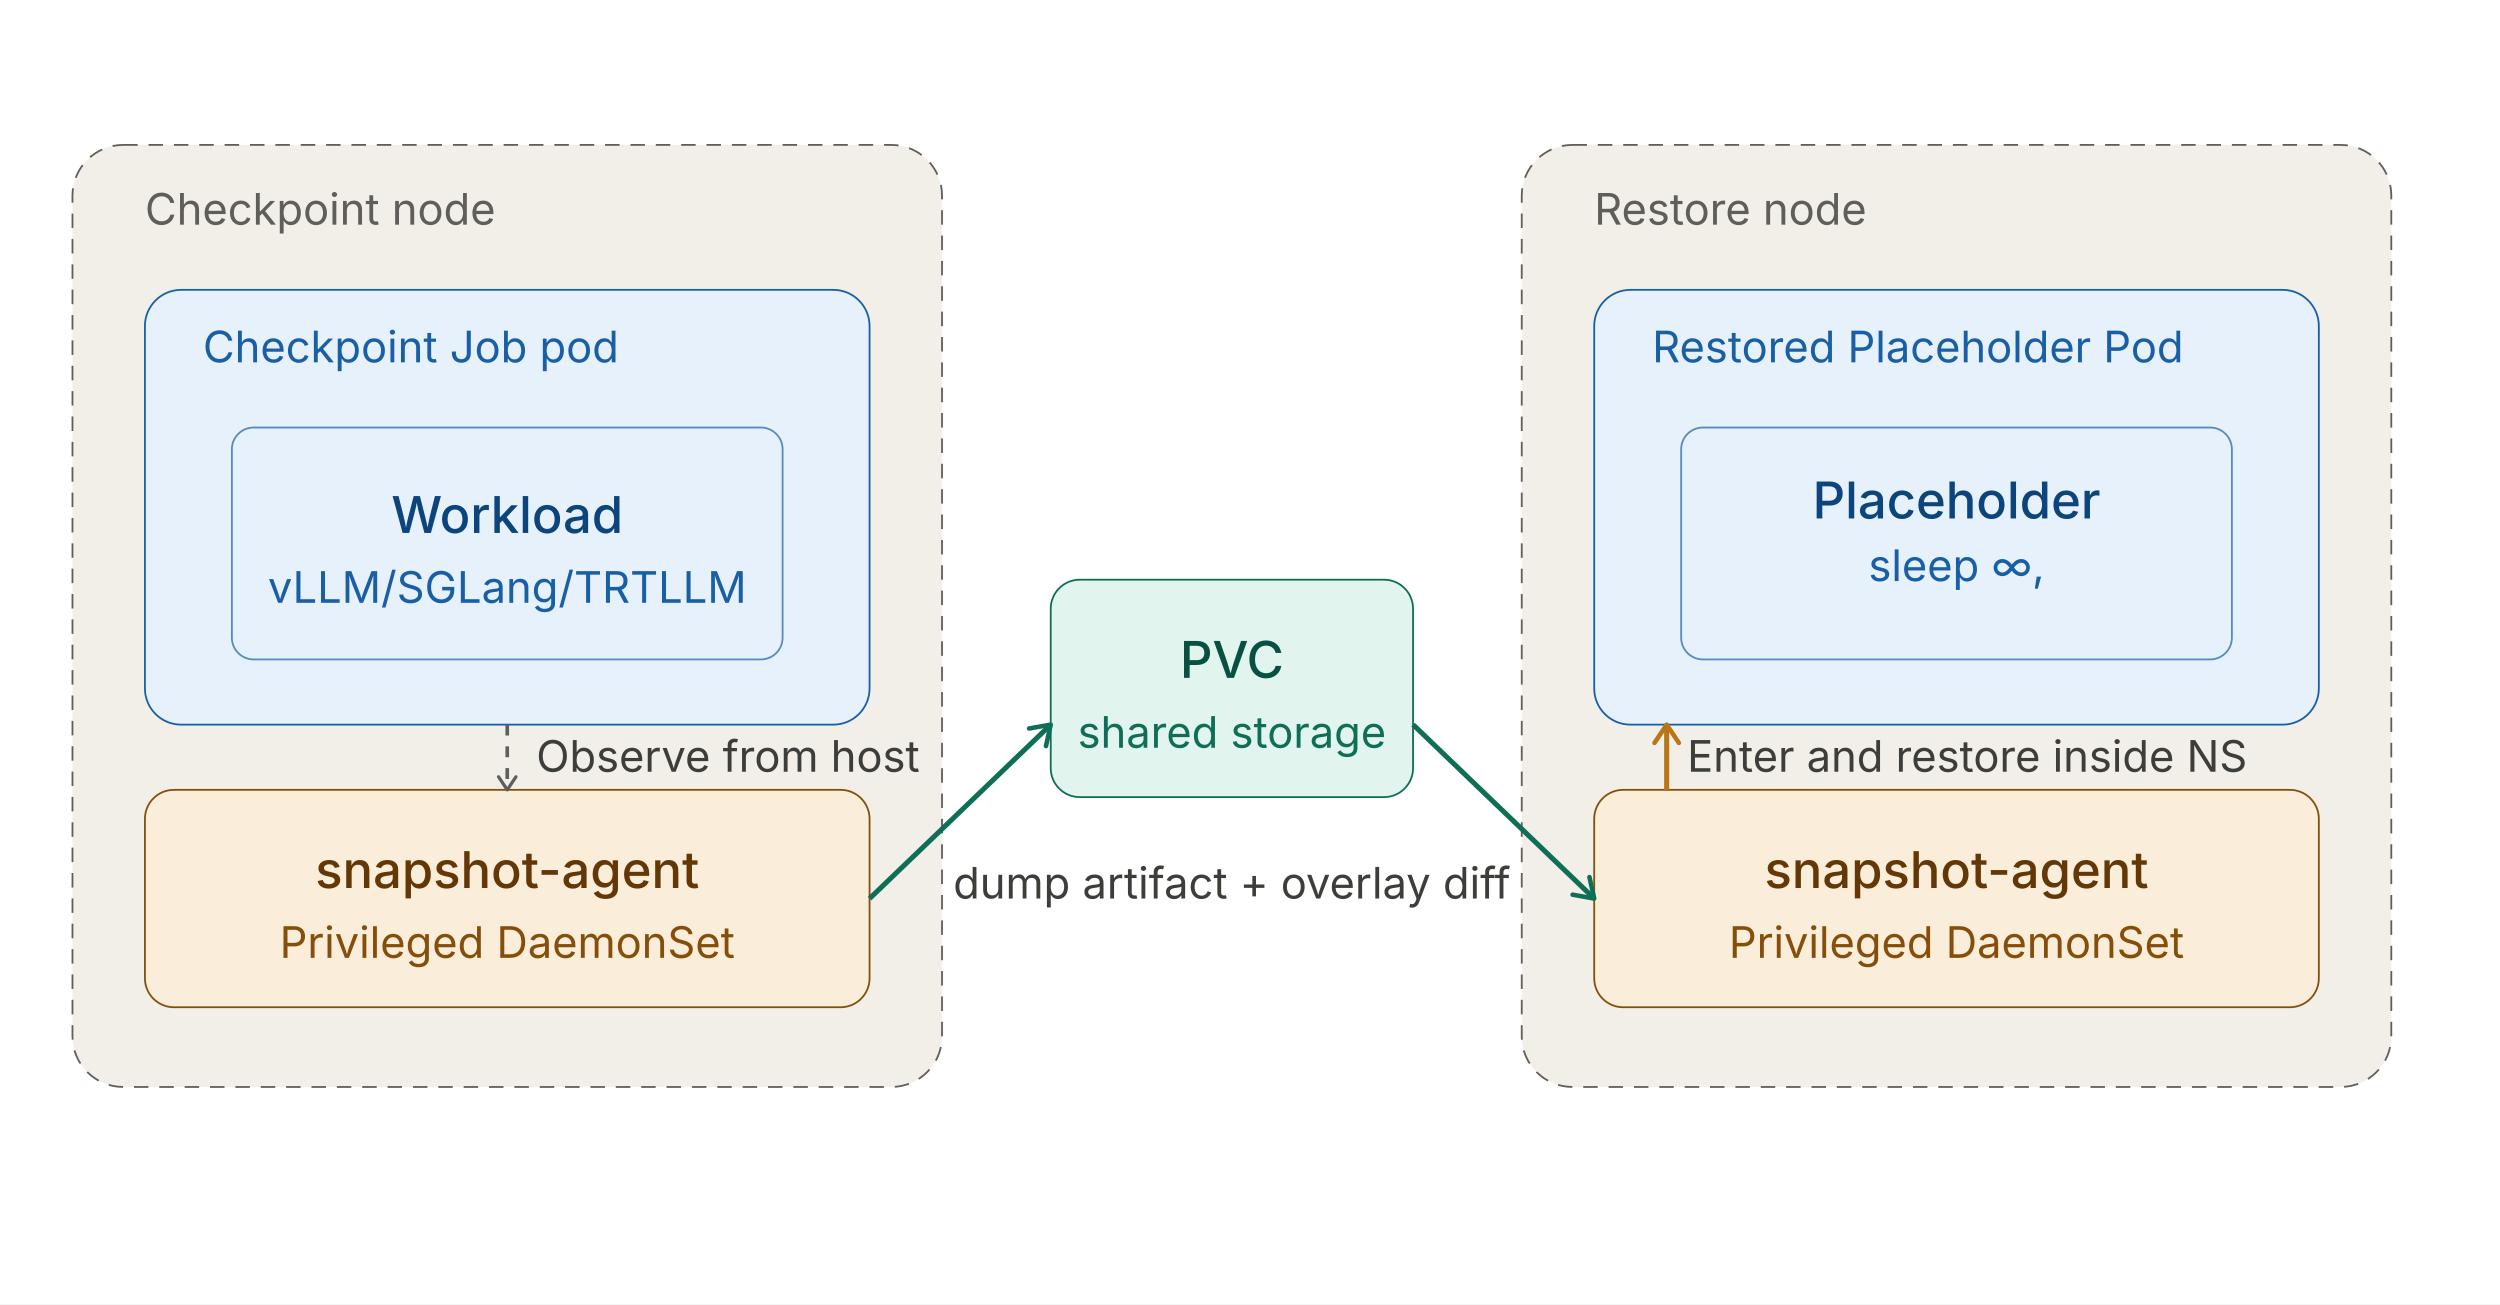
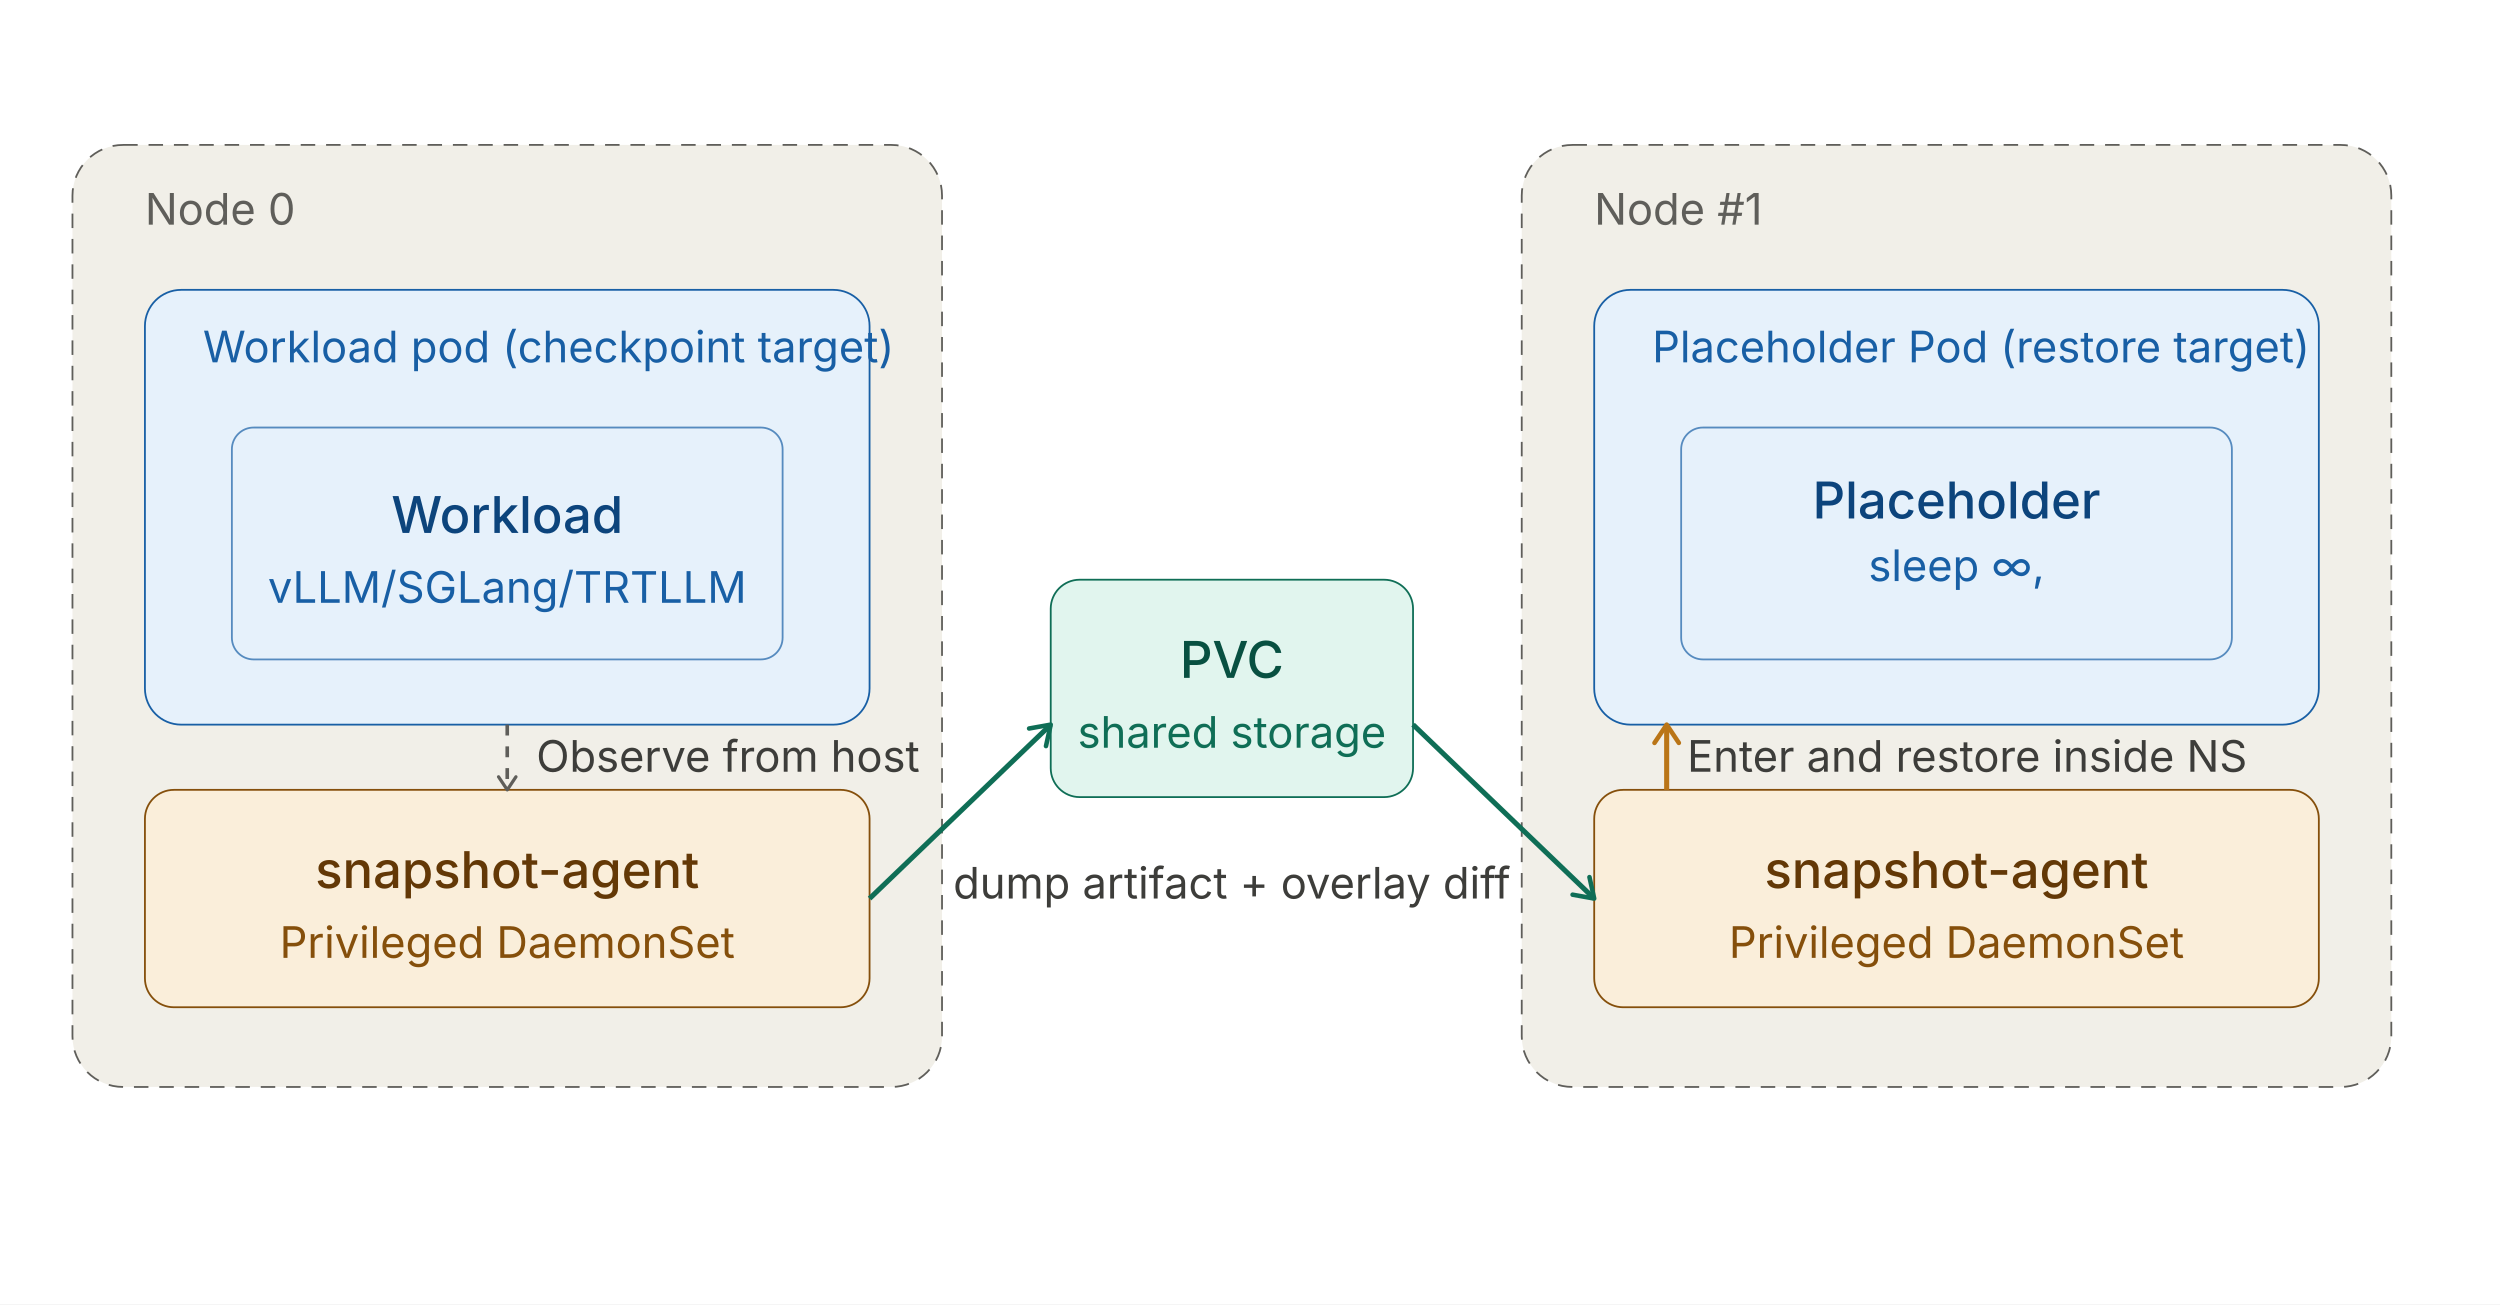
<svg xmlns="http://www.w3.org/2000/svg" width="100%" viewBox="0 0 690 360" role="img" style="">
  <rect width="100%" height="100%" fill="#ffffff" />
  <defs>
    <marker id="arrow" viewBox="0 0 10 10" refX="8" refY="5" markerWidth="6" markerHeight="6" orient="auto-start-reverse">
      <path d="M2 1L8 5L2 9" fill="none" stroke="context-stroke" stroke-width="1.5" stroke-linecap="round" stroke-linejoin="round" />
    </marker>
  </defs>
  <g style="fill:rgb(0, 0, 0);stroke:none;color:rgb(0, 0, 0);stroke-width:1px;stroke-linecap:butt;stroke-linejoin:miter;opacity:1;font-family:&quot;Anthropic Sans&quot;, -apple-system, &quot;system-ui&quot;, &quot;Segoe UI&quot;, sans-serif;font-size:16px;font-weight:400;text-anchor:start;dominant-baseline:auto">
    <rect x="20" y="40" width="240" height="260" rx="14" fill="none" stroke-width="0.5" stroke-dasharray="4 3" style="fill:rgb(241, 239, 232);stroke:rgb(95, 94, 90);color:rgb(0, 0, 0);stroke-width:0.5px;stroke-dasharray:4px, 3px;stroke-linecap:butt;stroke-linejoin:miter;opacity:1;font-family:&quot;Anthropic Sans&quot;, -apple-system, &quot;system-ui&quot;, &quot;Segoe UI&quot;, sans-serif;font-size:16px;font-weight:400;text-anchor:start;dominant-baseline:auto" />
-     <text x="40" y="62" style="fill:rgb(95, 94, 90);stroke:none;color:rgb(0, 0, 0);stroke-width:1px;stroke-linecap:butt;stroke-linejoin:miter;opacity:1;font-family:&quot;Anthropic Sans&quot;, -apple-system, &quot;system-ui&quot;, &quot;Segoe UI&quot;, sans-serif;font-size:12px;font-weight:400;text-anchor:start;dominant-baseline:auto">Checkpoint node</text>
+     <text x="40" y="62" style="fill:rgb(95, 94, 90);stroke:none;color:rgb(0, 0, 0);stroke-width:1px;stroke-linecap:butt;stroke-linejoin:miter;opacity:1;font-family:&quot;Anthropic Sans&quot;, -apple-system, &quot;system-ui&quot;, &quot;Segoe UI&quot;, sans-serif;font-size:12px;font-weight:400;text-anchor:start;dominant-baseline:auto">Node 0</text>
  </g>
  <g style="fill:rgb(0, 0, 0);stroke:none;color:rgb(0, 0, 0);stroke-width:1px;stroke-linecap:butt;stroke-linejoin:miter;opacity:1;font-family:&quot;Anthropic Sans&quot;, -apple-system, &quot;system-ui&quot;, &quot;Segoe UI&quot;, sans-serif;font-size:16px;font-weight:400;text-anchor:start;dominant-baseline:auto">
    <rect x="40" y="80" width="200" height="120" rx="10" stroke-width="0.5" style="fill:rgb(230, 241, 251);stroke:rgb(24, 95, 165);color:rgb(0, 0, 0);stroke-width:0.5px;stroke-linecap:butt;stroke-linejoin:miter;opacity:1;font-family:&quot;Anthropic Sans&quot;, -apple-system, &quot;system-ui&quot;, &quot;Segoe UI&quot;, sans-serif;font-size:16px;font-weight:400;text-anchor:start;dominant-baseline:auto" />
-     <text x="56" y="100" style="fill:rgb(24, 95, 165);stroke:none;color:rgb(0, 0, 0);stroke-width:1px;stroke-linecap:butt;stroke-linejoin:miter;opacity:1;font-family:&quot;Anthropic Sans&quot;, -apple-system, &quot;system-ui&quot;, &quot;Segoe UI&quot;, sans-serif;font-size:12px;font-weight:400;text-anchor:start;dominant-baseline:auto">Checkpoint Job pod</text>
+     <text x="56" y="100" style="fill:rgb(24, 95, 165);stroke:none;color:rgb(0, 0, 0);stroke-width:1px;stroke-linecap:butt;stroke-linejoin:miter;opacity:1;font-family:&quot;Anthropic Sans&quot;, -apple-system, &quot;system-ui&quot;, &quot;Segoe UI&quot;, sans-serif;font-size:12px;font-weight:400;text-anchor:start;dominant-baseline:auto">Workload pod (checkpoint target)</text>
    <rect x="64" y="118" width="152" height="64" rx="6" fill="none" stroke-width="0.5" opacity="0.7" style="fill:rgb(230, 241, 251);stroke:rgb(24, 95, 165);color:rgb(0, 0, 0);stroke-width:0.5px;stroke-linecap:butt;stroke-linejoin:miter;opacity:0.7;font-family:&quot;Anthropic Sans&quot;, -apple-system, &quot;system-ui&quot;, &quot;Segoe UI&quot;, sans-serif;font-size:16px;font-weight:400;text-anchor:start;dominant-baseline:auto" />
    <text x="140" y="142" text-anchor="middle" dominant-baseline="central" style="fill:rgb(12, 68, 124);stroke:none;color:rgb(0, 0, 0);stroke-width:1px;stroke-linecap:butt;stroke-linejoin:miter;opacity:1;font-family:&quot;Anthropic Sans&quot;, -apple-system, &quot;system-ui&quot;, &quot;Segoe UI&quot;, sans-serif;font-size:14px;font-weight:500;text-anchor:middle;dominant-baseline:central">Workload</text>
    <text x="140" y="162" text-anchor="middle" dominant-baseline="central" style="fill:rgb(24, 95, 165);stroke:none;color:rgb(0, 0, 0);stroke-width:1px;stroke-linecap:butt;stroke-linejoin:miter;opacity:1;font-family:&quot;Anthropic Sans&quot;, -apple-system, &quot;system-ui&quot;, &quot;Segoe UI&quot;, sans-serif;font-size:12px;font-weight:400;text-anchor:middle;dominant-baseline:central">vLLM/SGLang/TRTLLM</text>
  </g>
  <g style="fill:rgb(0, 0, 0);stroke:none;color:rgb(0, 0, 0);stroke-width:1px;stroke-linecap:butt;stroke-linejoin:miter;opacity:1;font-family:&quot;Anthropic Sans&quot;, -apple-system, &quot;system-ui&quot;, &quot;Segoe UI&quot;, sans-serif;font-size:16px;font-weight:400;text-anchor:start;dominant-baseline:auto">
    <rect x="40" y="218" width="200" height="60" rx="8" stroke-width="0.5" style="fill:rgb(250, 238, 218);stroke:rgb(133, 79, 11);color:rgb(0, 0, 0);stroke-width:0.5px;stroke-linecap:butt;stroke-linejoin:miter;opacity:1;font-family:&quot;Anthropic Sans&quot;, -apple-system, &quot;system-ui&quot;, &quot;Segoe UI&quot;, sans-serif;font-size:16px;font-weight:400;text-anchor:start;dominant-baseline:auto" />
    <text x="140" y="240" text-anchor="middle" dominant-baseline="central" style="fill:rgb(99, 56, 6);stroke:none;color:rgb(0, 0, 0);stroke-width:1px;stroke-linecap:butt;stroke-linejoin:miter;opacity:1;font-family:&quot;Anthropic Sans&quot;, -apple-system, &quot;system-ui&quot;, &quot;Segoe UI&quot;, sans-serif;font-size:14px;font-weight:500;text-anchor:middle;dominant-baseline:central">snapshot-agent</text>
    <text x="140" y="260" text-anchor="middle" dominant-baseline="central" style="fill:rgb(133, 79, 11);stroke:none;color:rgb(0, 0, 0);stroke-width:1px;stroke-linecap:butt;stroke-linejoin:miter;opacity:1;font-family:&quot;Anthropic Sans&quot;, -apple-system, &quot;system-ui&quot;, &quot;Segoe UI&quot;, sans-serif;font-size:12px;font-weight:400;text-anchor:middle;dominant-baseline:central">Privileged DaemonSet</text>
  </g>
  <line x1="140" y1="200" x2="140" y2="218" stroke="#5F5E5A" stroke-width="1" stroke-dasharray="3 3" marker-end="url(#arrow)" style="fill:rgb(0, 0, 0);stroke:rgb(95, 94, 90);color:rgb(0, 0, 0);stroke-width:1px;stroke-dasharray:3px, 3px;stroke-linecap:butt;stroke-linejoin:miter;opacity:1;font-family:&quot;Anthropic Sans&quot;, -apple-system, &quot;system-ui&quot;, &quot;Segoe UI&quot;, sans-serif;font-size:16px;font-weight:400;text-anchor:start;dominant-baseline:auto" />
  <text x="148" y="213" text-anchor="start" style="fill:rgb(61, 61, 58);stroke:none;color:rgb(0, 0, 0);stroke-width:1px;stroke-linecap:butt;stroke-linejoin:miter;opacity:1;font-family:&quot;Anthropic Sans&quot;, -apple-system, &quot;system-ui&quot;, &quot;Segoe UI&quot;, sans-serif;font-size:12px;font-weight:400;text-anchor:start;dominant-baseline:auto">Observe from host</text>
  <g style="fill:rgb(0, 0, 0);stroke:none;color:rgb(0, 0, 0);stroke-width:1px;stroke-linecap:butt;stroke-linejoin:miter;opacity:1;font-family:&quot;Anthropic Sans&quot;, -apple-system, &quot;system-ui&quot;, &quot;Segoe UI&quot;, sans-serif;font-size:16px;font-weight:400;text-anchor:start;dominant-baseline:auto">
    <rect x="290" y="160" width="100" height="60" rx="8" stroke-width="0.5" style="fill:rgb(225, 245, 238);stroke:rgb(15, 110, 86);color:rgb(0, 0, 0);stroke-width:0.5px;stroke-linecap:butt;stroke-linejoin:miter;opacity:1;font-family:&quot;Anthropic Sans&quot;, -apple-system, &quot;system-ui&quot;, &quot;Segoe UI&quot;, sans-serif;font-size:16px;font-weight:400;text-anchor:start;dominant-baseline:auto" />
    <text x="340" y="182" text-anchor="middle" dominant-baseline="central" style="fill:rgb(8, 80, 65);stroke:none;color:rgb(0, 0, 0);stroke-width:1px;stroke-linecap:butt;stroke-linejoin:miter;opacity:1;font-family:&quot;Anthropic Sans&quot;, -apple-system, &quot;system-ui&quot;, &quot;Segoe UI&quot;, sans-serif;font-size:14px;font-weight:500;text-anchor:middle;dominant-baseline:central">PVC</text>
    <text x="340" y="202" text-anchor="middle" dominant-baseline="central" style="fill:rgb(15, 110, 86);stroke:none;color:rgb(0, 0, 0);stroke-width:1px;stroke-linecap:butt;stroke-linejoin:miter;opacity:1;font-family:&quot;Anthropic Sans&quot;, -apple-system, &quot;system-ui&quot;, &quot;Segoe UI&quot;, sans-serif;font-size:12px;font-weight:400;text-anchor:middle;dominant-baseline:central">shared storage</text>
  </g>
  <g style="fill:rgb(0, 0, 0);stroke:none;color:rgb(0, 0, 0);stroke-width:1px;stroke-linecap:butt;stroke-linejoin:miter;opacity:1;font-family:&quot;Anthropic Sans&quot;, -apple-system, &quot;system-ui&quot;, &quot;Segoe UI&quot;, sans-serif;font-size:16px;font-weight:400;text-anchor:start;dominant-baseline:auto">
    <rect x="420" y="40" width="240" height="260" rx="14" fill="none" stroke-width="0.5" stroke-dasharray="4 3" style="fill:rgb(241, 239, 232);stroke:rgb(95, 94, 90);color:rgb(0, 0, 0);stroke-width:0.5px;stroke-dasharray:4px, 3px;stroke-linecap:butt;stroke-linejoin:miter;opacity:1;font-family:&quot;Anthropic Sans&quot;, -apple-system, &quot;system-ui&quot;, &quot;Segoe UI&quot;, sans-serif;font-size:16px;font-weight:400;text-anchor:start;dominant-baseline:auto" />
-     <text x="440" y="62" style="fill:rgb(95, 94, 90);stroke:none;color:rgb(0, 0, 0);stroke-width:1px;stroke-linecap:butt;stroke-linejoin:miter;opacity:1;font-family:&quot;Anthropic Sans&quot;, -apple-system, &quot;system-ui&quot;, &quot;Segoe UI&quot;, sans-serif;font-size:12px;font-weight:400;text-anchor:start;dominant-baseline:auto">Restore node</text>
+     <text x="440" y="62" style="fill:rgb(95, 94, 90);stroke:none;color:rgb(0, 0, 0);stroke-width:1px;stroke-linecap:butt;stroke-linejoin:miter;opacity:1;font-family:&quot;Anthropic Sans&quot;, -apple-system, &quot;system-ui&quot;, &quot;Segoe UI&quot;, sans-serif;font-size:12px;font-weight:400;text-anchor:start;dominant-baseline:auto">Node #1</text>
  </g>
  <g style="fill:rgb(0, 0, 0);stroke:none;color:rgb(0, 0, 0);stroke-width:1px;stroke-linecap:butt;stroke-linejoin:miter;opacity:1;font-family:&quot;Anthropic Sans&quot;, -apple-system, &quot;system-ui&quot;, &quot;Segoe UI&quot;, sans-serif;font-size:16px;font-weight:400;text-anchor:start;dominant-baseline:auto">
    <rect x="440" y="80" width="200" height="120" rx="10" stroke-width="0.5" style="fill:rgb(230, 241, 251);stroke:rgb(24, 95, 165);color:rgb(0, 0, 0);stroke-width:0.5px;stroke-linecap:butt;stroke-linejoin:miter;opacity:1;font-family:&quot;Anthropic Sans&quot;, -apple-system, &quot;system-ui&quot;, &quot;Segoe UI&quot;, sans-serif;font-size:16px;font-weight:400;text-anchor:start;dominant-baseline:auto" />
-     <text x="456" y="100" style="fill:rgb(24, 95, 165);stroke:none;color:rgb(0, 0, 0);stroke-width:1px;stroke-linecap:butt;stroke-linejoin:miter;opacity:1;font-family:&quot;Anthropic Sans&quot;, -apple-system, &quot;system-ui&quot;, &quot;Segoe UI&quot;, sans-serif;font-size:12px;font-weight:400;text-anchor:start;dominant-baseline:auto">Restored Placeholder Pod</text>
+     <text x="456" y="100" style="fill:rgb(24, 95, 165);stroke:none;color:rgb(0, 0, 0);stroke-width:1px;stroke-linecap:butt;stroke-linejoin:miter;opacity:1;font-family:&quot;Anthropic Sans&quot;, -apple-system, &quot;system-ui&quot;, &quot;Segoe UI&quot;, sans-serif;font-size:12px;font-weight:400;text-anchor:start;dominant-baseline:auto">Placeholder Pod (restore target)</text>
    <rect x="464" y="118" width="152" height="64" rx="6" fill="none" stroke-width="0.5" opacity="0.7" style="fill:rgb(230, 241, 251);stroke:rgb(24, 95, 165);color:rgb(0, 0, 0);stroke-width:0.5px;stroke-linecap:butt;stroke-linejoin:miter;opacity:0.7;font-family:&quot;Anthropic Sans&quot;, -apple-system, &quot;system-ui&quot;, &quot;Segoe UI&quot;, sans-serif;font-size:16px;font-weight:400;text-anchor:start;dominant-baseline:auto" />
    <text x="540" y="138" text-anchor="middle" dominant-baseline="central" style="fill:rgb(12, 68, 124);stroke:none;color:rgb(0, 0, 0);stroke-width:1px;stroke-linecap:butt;stroke-linejoin:miter;opacity:1;font-family:&quot;Anthropic Sans&quot;, -apple-system, &quot;system-ui&quot;, &quot;Segoe UI&quot;, sans-serif;font-size:14px;font-weight:500;text-anchor:middle;dominant-baseline:central">Placeholder</text>
    <text x="540" y="156" text-anchor="middle" dominant-baseline="central" style="fill:rgb(24, 95, 165);stroke:none;color:rgb(0, 0, 0);stroke-width:1px;stroke-linecap:butt;stroke-linejoin:miter;opacity:1;font-family:&quot;Anthropic Sans&quot;, -apple-system, &quot;system-ui&quot;, &quot;Segoe UI&quot;, sans-serif;font-size:12px;font-weight:400;text-anchor:middle;dominant-baseline:central">sleep ∞,</text>
  </g>
  <g style="fill:rgb(0, 0, 0);stroke:none;color:rgb(0, 0, 0);stroke-width:1px;stroke-linecap:butt;stroke-linejoin:miter;opacity:1;font-family:&quot;Anthropic Sans&quot;, -apple-system, &quot;system-ui&quot;, &quot;Segoe UI&quot;, sans-serif;font-size:16px;font-weight:400;text-anchor:start;dominant-baseline:auto">
    <rect x="440" y="218" width="200" height="60" rx="8" stroke-width="0.5" style="fill:rgb(250, 238, 218);stroke:rgb(133, 79, 11);color:rgb(0, 0, 0);stroke-width:0.5px;stroke-linecap:butt;stroke-linejoin:miter;opacity:1;font-family:&quot;Anthropic Sans&quot;, -apple-system, &quot;system-ui&quot;, &quot;Segoe UI&quot;, sans-serif;font-size:16px;font-weight:400;text-anchor:start;dominant-baseline:auto" />
    <text x="540" y="240" text-anchor="middle" dominant-baseline="central" style="fill:rgb(99, 56, 6);stroke:none;color:rgb(0, 0, 0);stroke-width:1px;stroke-linecap:butt;stroke-linejoin:miter;opacity:1;font-family:&quot;Anthropic Sans&quot;, -apple-system, &quot;system-ui&quot;, &quot;Segoe UI&quot;, sans-serif;font-size:14px;font-weight:500;text-anchor:middle;dominant-baseline:central">snapshot-agent</text>
    <text x="540" y="260" text-anchor="middle" dominant-baseline="central" style="fill:rgb(133, 79, 11);stroke:none;color:rgb(0, 0, 0);stroke-width:1px;stroke-linecap:butt;stroke-linejoin:miter;opacity:1;font-family:&quot;Anthropic Sans&quot;, -apple-system, &quot;system-ui&quot;, &quot;Segoe UI&quot;, sans-serif;font-size:12px;font-weight:400;text-anchor:middle;dominant-baseline:central">Privileged DaemonSet</text>
  </g>
  <line x1="460" y1="218" x2="460" y2="200" stroke="#BA7517" stroke-width="1.4" marker-end="url(#arrow)" style="fill:rgb(0, 0, 0);stroke:rgb(186, 117, 23);color:rgb(0, 0, 0);stroke-width:1.4px;stroke-linecap:butt;stroke-linejoin:miter;opacity:1;font-family:&quot;Anthropic Sans&quot;, -apple-system, &quot;system-ui&quot;, &quot;Segoe UI&quot;, sans-serif;font-size:16px;font-weight:400;text-anchor:start;dominant-baseline:auto" />
  <text x="465.64" y="213" text-anchor="start" style="fill:rgb(61, 61, 58);stroke:none;color:rgb(0, 0, 0);stroke-width:1px;stroke-linecap:butt;stroke-linejoin:miter;opacity:1;font-family:&quot;Anthropic Sans&quot;, -apple-system, &quot;system-ui&quot;, &quot;Segoe UI&quot;, sans-serif;font-size:12px;font-weight:400;text-anchor:start;dominant-baseline:auto">Enter and restore inside NS</text>
  <line x1="240" y1="248" x2="290" y2="200" stroke="#0F6E56" stroke-width="1.4" marker-end="url(#arrow)" style="fill:rgb(0, 0, 0);stroke:rgb(15, 110, 86);color:rgb(0, 0, 0);stroke-width:1.4px;stroke-linecap:butt;stroke-linejoin:miter;opacity:1;font-family:&quot;Anthropic Sans&quot;, -apple-system, &quot;system-ui&quot;, &quot;Segoe UI&quot;, sans-serif;font-size:16px;font-weight:400;text-anchor:start;dominant-baseline:auto" />
  <line x1="390" y1="200" x2="440" y2="248" stroke="#0F6E56" stroke-width="1.4" marker-end="url(#arrow)" style="fill:rgb(0, 0, 0);stroke:rgb(15, 110, 86);color:rgb(0, 0, 0);stroke-width:1.4px;stroke-linecap:butt;stroke-linejoin:miter;opacity:1;font-family:&quot;Anthropic Sans&quot;, -apple-system, &quot;system-ui&quot;, &quot;Segoe UI&quot;, sans-serif;font-size:16px;font-weight:400;text-anchor:start;dominant-baseline:auto" />
  <text x="340" y="248" text-anchor="middle" style="fill:rgb(61, 61, 58);stroke:none;color:rgb(0, 0, 0);stroke-width:1px;stroke-linecap:butt;stroke-linejoin:miter;opacity:1;font-family:&quot;Anthropic Sans&quot;, -apple-system, &quot;system-ui&quot;, &quot;Segoe UI&quot;, sans-serif;font-size:12px;font-weight:400;text-anchor:middle;dominant-baseline:auto">dump artifact + overlay diff</text>
</svg>
